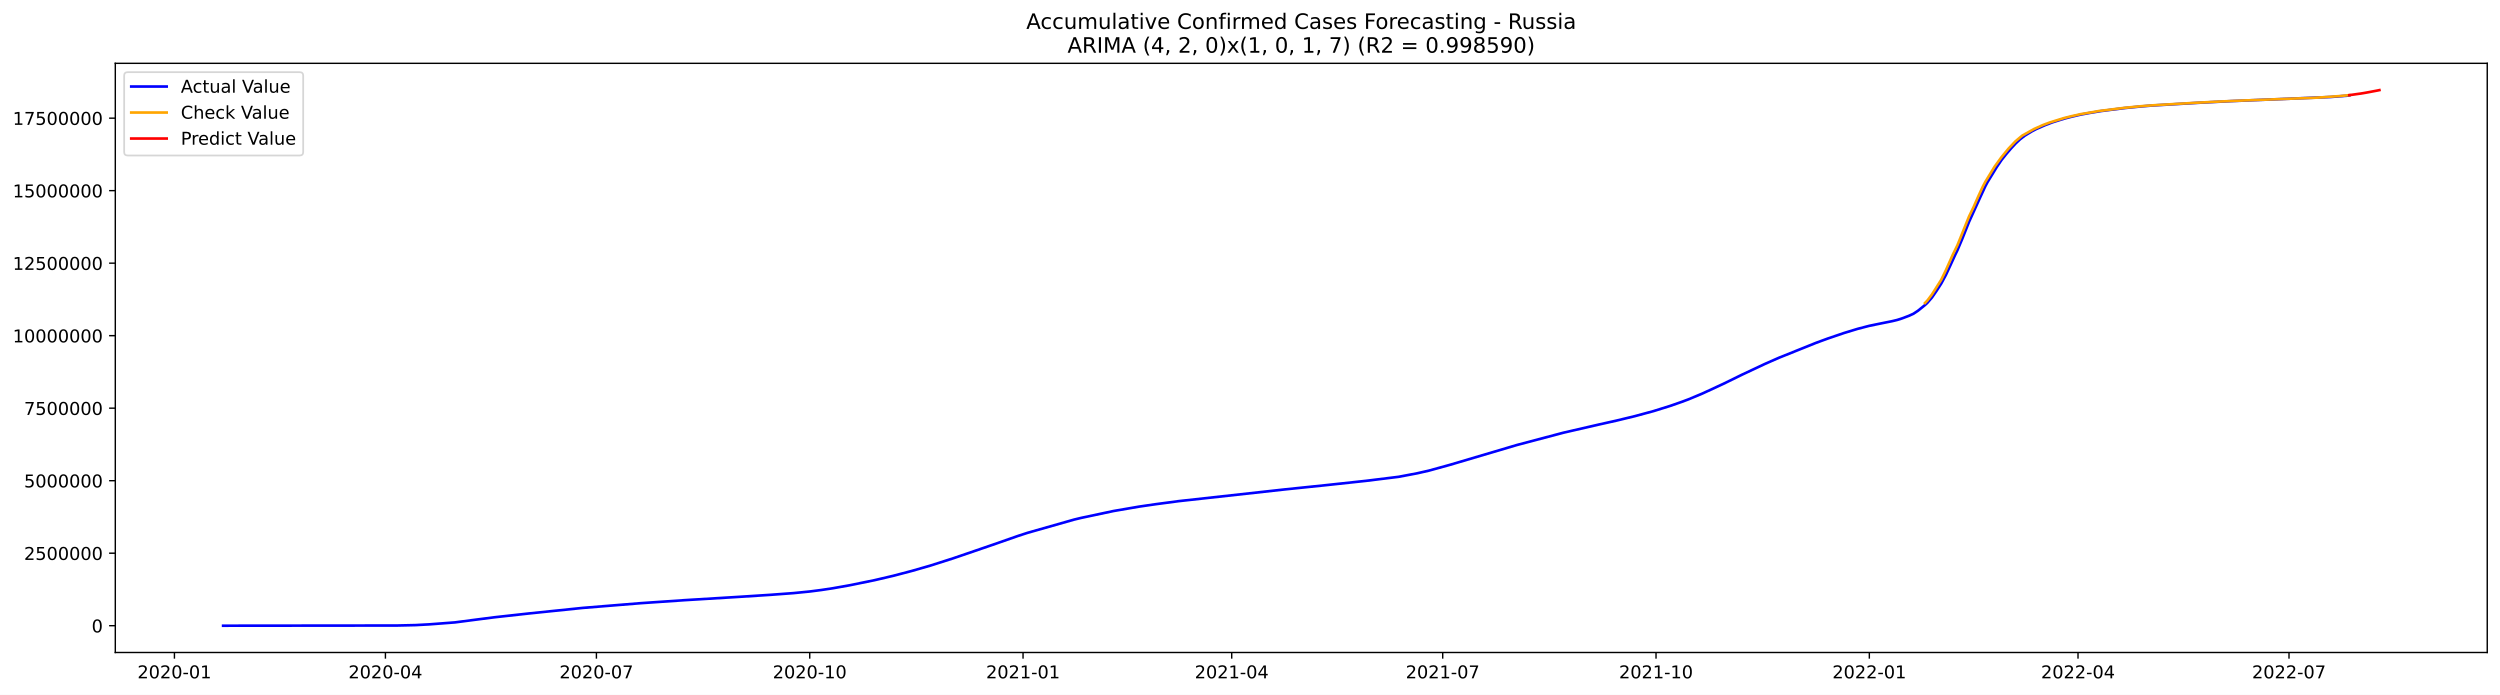
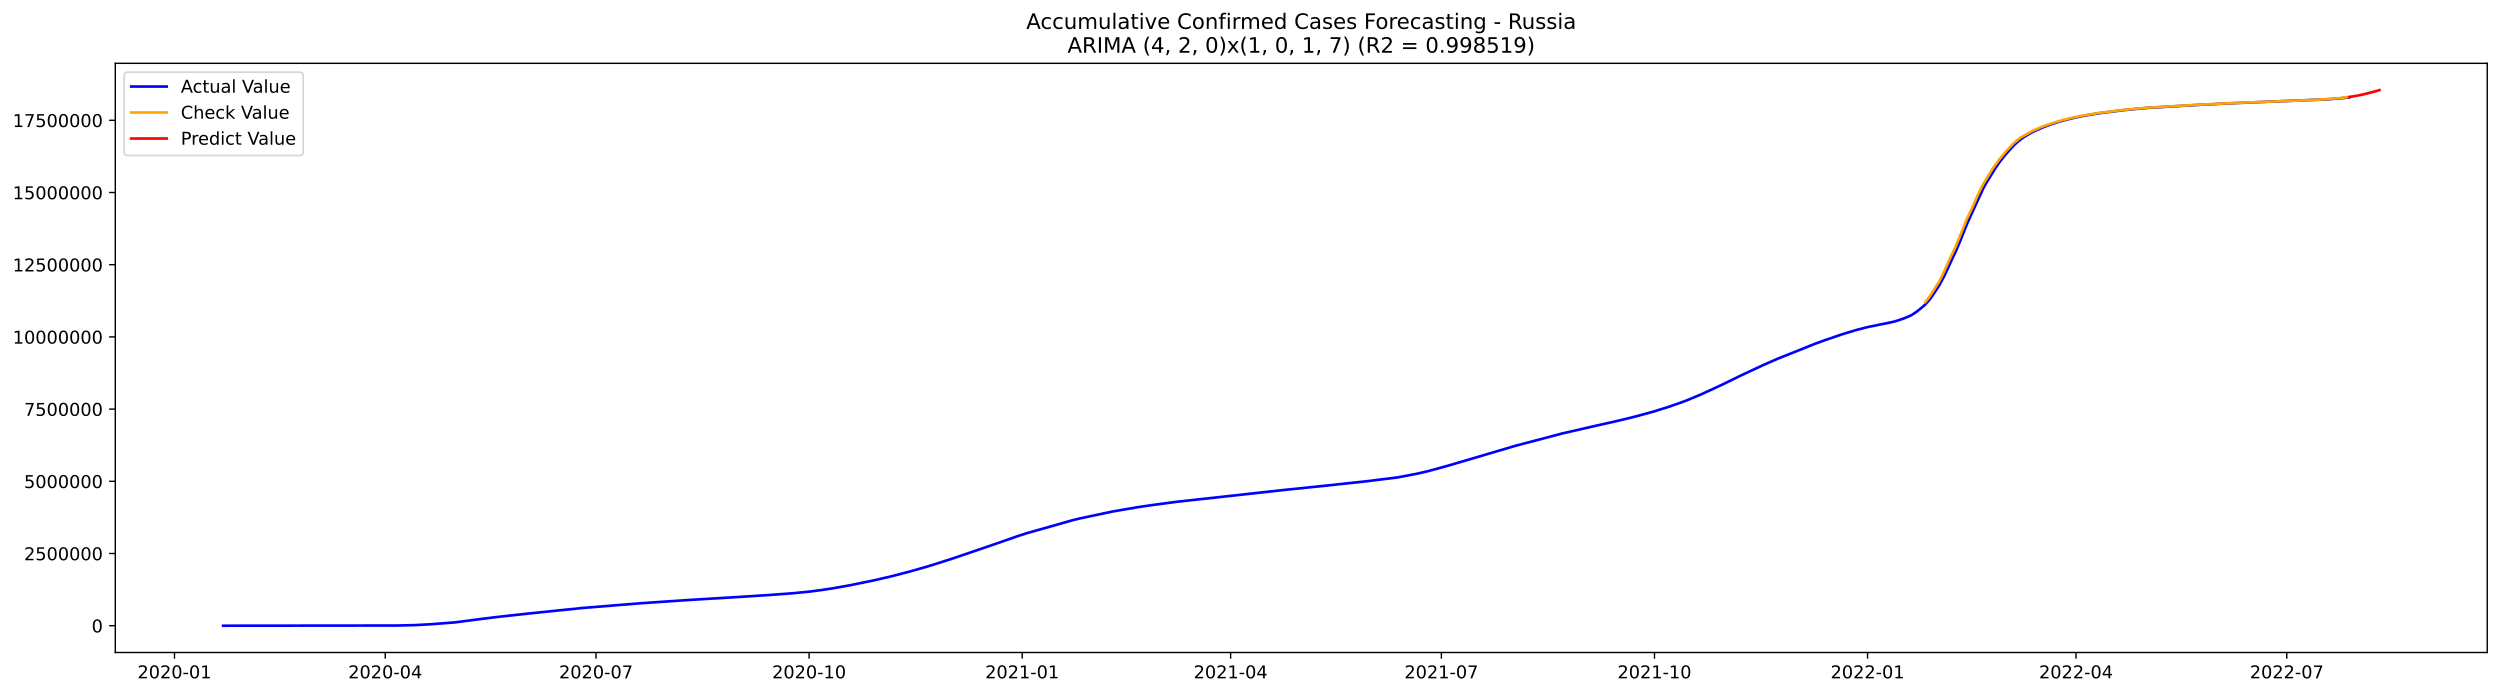
<svg xmlns="http://www.w3.org/2000/svg" xmlns:xlink="http://www.w3.org/1999/xlink" width="1411.5pt" height="392.274pt" viewBox="0 0 1411.5 392.274" version="1.1">
  <defs>
    <style type="text/css">*{stroke-linejoin: round; stroke-linecap: butt}</style>
  </defs>
  <g id="figure_1">
    <g id="patch_1">
      <path d="M 0 392.274  L 1411.5 392.274  L 1411.5 0  L 0 0  z " style="fill: #ffffff" />
    </g>
    <g id="axes_1">
      <g id="patch_2">
        <path d="M 65.1 368.396  L 1404.3 368.396  L 1404.3 35.755  L 65.1 35.755  z " style="fill: #ffffff" />
      </g>
      <g id="matplotlib.axis_1">
        <g id="xtick_1">
          <g id="line2d_1">
            <defs>
-               <path id="mbdf4947da2" d="M 0 0  L 0 3.5  " style="stroke: #000000; stroke-width: 0.8" />
+               <path id="mbcbcf9f41a" d="M 0 0  L 0 3.5  " style="stroke: #000000; stroke-width: 0.8" />
            </defs>
            <g>
-               <use xlink:href="#mbdf4947da2" x="98.482" y="368.396" style="stroke: #000000; stroke-width: 0.8" />
+               <use xlink:href="#mbcbcf9f41a" x="98.511" y="368.396" style="stroke: #000000; stroke-width: 0.8" />
            </g>
          </g>
          <g id="text_1">
-             <g transform="translate(77.59041 382.9939)scale(0.1 -0.1)">
+             <g transform="translate(77.61994 382.9939)scale(0.1 -0.1)">
              <defs>
                <path id="DejaVuSans-32" d="M 1228 531  L 3431 531  L 3431 0  L 469 0  L 469 531  Q 828 903 1448 1529  Q 2069 2156 2228 2338  Q 2531 2678 2651 2914  Q 2772 3150 2772 3378  Q 2772 3750 2511 3984  Q 2250 4219 1831 4219  Q 1534 4219 1204 4116  Q 875 4013 500 3803  L 500 4441  Q 881 4594 1212 4672  Q 1544 4750 1819 4750  Q 2544 4750 2975 4387  Q 3406 4025 3406 3419  Q 3406 3131 3298 2873  Q 3191 2616 2906 2266  Q 2828 2175 2409 1742  Q 1991 1309 1228 531  z " transform="scale(0.015625)" />
                <path id="DejaVuSans-30" d="M 2034 4250  Q 1547 4250 1301 3770  Q 1056 3291 1056 2328  Q 1056 1369 1301 889  Q 1547 409 2034 409  Q 2525 409 2770 889  Q 3016 1369 3016 2328  Q 3016 3291 2770 3770  Q 2525 4250 2034 4250  z M 2034 4750  Q 2819 4750 3233 4129  Q 3647 3509 3647 2328  Q 3647 1150 3233 529  Q 2819 -91 2034 -91  Q 1250 -91 836 529  Q 422 1150 422 2328  Q 422 3509 836 4129  Q 1250 4750 2034 4750  z " transform="scale(0.015625)" />
                <path id="DejaVuSans-2d" d="M 313 2009  L 1997 2009  L 1997 1497  L 313 1497  L 313 2009  z " transform="scale(0.015625)" />
                <path id="DejaVuSans-31" d="M 794 531  L 1825 531  L 1825 4091  L 703 3866  L 703 4441  L 1819 4666  L 2450 4666  L 2450 531  L 3481 531  L 3481 0  L 794 0  L 794 531  z " transform="scale(0.015625)" />
              </defs>
              <use xlink:href="#DejaVuSans-32" />
              <use xlink:href="#DejaVuSans-30" x="63.623" />
              <use xlink:href="#DejaVuSans-32" x="127.246" />
              <use xlink:href="#DejaVuSans-30" x="190.869" />
              <use xlink:href="#DejaVuSans-2d" x="254.492" />
              <use xlink:href="#DejaVuSans-30" x="290.576" />
              <use xlink:href="#DejaVuSans-31" x="354.199" />
            </g>
          </g>
        </g>
        <g id="xtick_2">
          <g id="line2d_2">
            <g>
-               <use xlink:href="#mbdf4947da2" x="217.609" y="368.396" style="stroke: #000000; stroke-width: 0.8" />
+               <use xlink:href="#mbcbcf9f41a" x="217.511" y="368.396" style="stroke: #000000; stroke-width: 0.8" />
            </g>
          </g>
          <g id="text_2">
-             <g transform="translate(196.7177 382.9939)scale(0.1 -0.1)">
+             <g transform="translate(196.6193 382.9939)scale(0.1 -0.1)">
              <defs>
                <path id="DejaVuSans-34" d="M 2419 4116  L 825 1625  L 2419 1625  L 2419 4116  z M 2253 4666  L 3047 4666  L 3047 1625  L 3713 1625  L 3713 1100  L 3047 1100  L 3047 0  L 2419 0  L 2419 1100  L 313 1100  L 313 1709  L 2253 4666  z " transform="scale(0.015625)" />
              </defs>
              <use xlink:href="#DejaVuSans-32" />
              <use xlink:href="#DejaVuSans-30" x="63.623" />
              <use xlink:href="#DejaVuSans-32" x="127.246" />
              <use xlink:href="#DejaVuSans-30" x="190.869" />
              <use xlink:href="#DejaVuSans-2d" x="254.492" />
              <use xlink:href="#DejaVuSans-30" x="290.576" />
              <use xlink:href="#DejaVuSans-34" x="354.199" />
            </g>
          </g>
        </g>
        <g id="xtick_3">
          <g id="line2d_3">
            <g>
-               <use xlink:href="#mbdf4947da2" x="336.736" y="368.396" style="stroke: #000000; stroke-width: 0.8" />
+               <use xlink:href="#mbcbcf9f41a" x="336.51" y="368.396" style="stroke: #000000; stroke-width: 0.8" />
            </g>
          </g>
          <g id="text_3">
-             <g transform="translate(315.845 382.9939)scale(0.1 -0.1)">
+             <g transform="translate(315.6186 382.9939)scale(0.1 -0.1)">
              <defs>
                <path id="DejaVuSans-37" d="M 525 4666  L 3525 4666  L 3525 4397  L 1831 0  L 1172 0  L 2766 4134  L 525 4134  L 525 4666  z " transform="scale(0.015625)" />
              </defs>
              <use xlink:href="#DejaVuSans-32" />
              <use xlink:href="#DejaVuSans-30" x="63.623" />
              <use xlink:href="#DejaVuSans-32" x="127.246" />
              <use xlink:href="#DejaVuSans-30" x="190.869" />
              <use xlink:href="#DejaVuSans-2d" x="254.492" />
              <use xlink:href="#DejaVuSans-30" x="290.576" />
              <use xlink:href="#DejaVuSans-37" x="354.199" />
            </g>
          </g>
        </g>
        <g id="xtick_4">
          <g id="line2d_4">
            <g>
-               <use xlink:href="#mbdf4947da2" x="457.173" y="368.396" style="stroke: #000000; stroke-width: 0.8" />
+               <use xlink:href="#mbcbcf9f41a" x="456.817" y="368.396" style="stroke: #000000; stroke-width: 0.8" />
            </g>
          </g>
          <g id="text_4">
-             <g transform="translate(436.2813 382.9939)scale(0.1 -0.1)">
+             <g transform="translate(435.9256 382.9939)scale(0.1 -0.1)">
              <use xlink:href="#DejaVuSans-32" />
              <use xlink:href="#DejaVuSans-30" x="63.623" />
              <use xlink:href="#DejaVuSans-32" x="127.246" />
              <use xlink:href="#DejaVuSans-30" x="190.869" />
              <use xlink:href="#DejaVuSans-2d" x="254.492" />
              <use xlink:href="#DejaVuSans-31" x="290.576" />
              <use xlink:href="#DejaVuSans-30" x="354.199" />
            </g>
          </g>
        </g>
        <g id="xtick_5">
          <g id="line2d_5">
            <g>
-               <use xlink:href="#mbdf4947da2" x="577.609" y="368.396" style="stroke: #000000; stroke-width: 0.8" />
+               <use xlink:href="#mbcbcf9f41a" x="577.124" y="368.396" style="stroke: #000000; stroke-width: 0.8" />
            </g>
          </g>
          <g id="text_5">
-             <g transform="translate(556.7177 382.9939)scale(0.1 -0.1)">
+             <g transform="translate(556.2326 382.9939)scale(0.1 -0.1)">
              <use xlink:href="#DejaVuSans-32" />
              <use xlink:href="#DejaVuSans-30" x="63.623" />
              <use xlink:href="#DejaVuSans-32" x="127.246" />
              <use xlink:href="#DejaVuSans-31" x="190.869" />
              <use xlink:href="#DejaVuSans-2d" x="254.492" />
              <use xlink:href="#DejaVuSans-30" x="290.576" />
              <use xlink:href="#DejaVuSans-31" x="354.199" />
            </g>
          </g>
        </g>
        <g id="xtick_6">
          <g id="line2d_6">
            <g>
-               <use xlink:href="#mbdf4947da2" x="695.427" y="368.396" style="stroke: #000000; stroke-width: 0.8" />
+               <use xlink:href="#mbcbcf9f41a" x="694.816" y="368.396" style="stroke: #000000; stroke-width: 0.8" />
            </g>
          </g>
          <g id="text_6">
-             <g transform="translate(674.5359 382.9939)scale(0.1 -0.1)">
+             <g transform="translate(673.9242 382.9939)scale(0.1 -0.1)">
              <use xlink:href="#DejaVuSans-32" />
              <use xlink:href="#DejaVuSans-30" x="63.623" />
              <use xlink:href="#DejaVuSans-32" x="127.246" />
              <use xlink:href="#DejaVuSans-31" x="190.869" />
              <use xlink:href="#DejaVuSans-2d" x="254.492" />
              <use xlink:href="#DejaVuSans-30" x="290.576" />
              <use xlink:href="#DejaVuSans-34" x="354.199" />
            </g>
          </g>
        </g>
        <g id="xtick_7">
          <g id="line2d_7">
            <g>
-               <use xlink:href="#mbdf4947da2" x="814.555" y="368.396" style="stroke: #000000; stroke-width: 0.8" />
+               <use xlink:href="#mbcbcf9f41a" x="813.815" y="368.396" style="stroke: #000000; stroke-width: 0.8" />
            </g>
          </g>
          <g id="text_7">
-             <g transform="translate(793.6631 382.9939)scale(0.1 -0.1)">
+             <g transform="translate(792.9235 382.9939)scale(0.1 -0.1)">
              <use xlink:href="#DejaVuSans-32" />
              <use xlink:href="#DejaVuSans-30" x="63.623" />
              <use xlink:href="#DejaVuSans-32" x="127.246" />
              <use xlink:href="#DejaVuSans-31" x="190.869" />
              <use xlink:href="#DejaVuSans-2d" x="254.492" />
              <use xlink:href="#DejaVuSans-30" x="290.576" />
              <use xlink:href="#DejaVuSans-37" x="354.199" />
            </g>
          </g>
        </g>
        <g id="xtick_8">
          <g id="line2d_8">
            <g>
-               <use xlink:href="#mbdf4947da2" x="934.991" y="368.396" style="stroke: #000000; stroke-width: 0.8" />
+               <use xlink:href="#mbcbcf9f41a" x="934.122" y="368.396" style="stroke: #000000; stroke-width: 0.8" />
            </g>
          </g>
          <g id="text_8">
-             <g transform="translate(914.0995 382.9939)scale(0.1 -0.1)">
+             <g transform="translate(913.2305 382.9939)scale(0.1 -0.1)">
              <use xlink:href="#DejaVuSans-32" />
              <use xlink:href="#DejaVuSans-30" x="63.623" />
              <use xlink:href="#DejaVuSans-32" x="127.246" />
              <use xlink:href="#DejaVuSans-31" x="190.869" />
              <use xlink:href="#DejaVuSans-2d" x="254.492" />
              <use xlink:href="#DejaVuSans-31" x="290.576" />
              <use xlink:href="#DejaVuSans-30" x="354.199" />
            </g>
          </g>
        </g>
        <g id="xtick_9">
          <g id="line2d_9">
            <g>
-               <use xlink:href="#mbdf4947da2" x="1055.427" y="368.396" style="stroke: #000000; stroke-width: 0.8" />
+               <use xlink:href="#mbcbcf9f41a" x="1054.429" y="368.396" style="stroke: #000000; stroke-width: 0.8" />
            </g>
          </g>
          <g id="text_9">
-             <g transform="translate(1034.536 382.9939)scale(0.1 -0.1)">
+             <g transform="translate(1033.538 382.9939)scale(0.1 -0.1)">
              <use xlink:href="#DejaVuSans-32" />
              <use xlink:href="#DejaVuSans-30" x="63.623" />
              <use xlink:href="#DejaVuSans-32" x="127.246" />
              <use xlink:href="#DejaVuSans-32" x="190.869" />
              <use xlink:href="#DejaVuSans-2d" x="254.492" />
              <use xlink:href="#DejaVuSans-30" x="290.576" />
              <use xlink:href="#DejaVuSans-31" x="354.199" />
            </g>
          </g>
        </g>
        <g id="xtick_10">
          <g id="line2d_10">
            <g>
-               <use xlink:href="#mbdf4947da2" x="1173.245" y="368.396" style="stroke: #000000; stroke-width: 0.8" />
+               <use xlink:href="#mbcbcf9f41a" x="1172.121" y="368.396" style="stroke: #000000; stroke-width: 0.8" />
            </g>
          </g>
          <g id="text_10">
-             <g transform="translate(1152.354 382.9939)scale(0.1 -0.1)">
+             <g transform="translate(1151.229 382.9939)scale(0.1 -0.1)">
              <use xlink:href="#DejaVuSans-32" />
              <use xlink:href="#DejaVuSans-30" x="63.623" />
              <use xlink:href="#DejaVuSans-32" x="127.246" />
              <use xlink:href="#DejaVuSans-32" x="190.869" />
              <use xlink:href="#DejaVuSans-2d" x="254.492" />
              <use xlink:href="#DejaVuSans-30" x="290.576" />
              <use xlink:href="#DejaVuSans-34" x="354.199" />
            </g>
          </g>
        </g>
        <g id="xtick_11">
          <g id="line2d_11">
            <g>
-               <use xlink:href="#mbdf4947da2" x="1292.373" y="368.396" style="stroke: #000000; stroke-width: 0.8" />
+               <use xlink:href="#mbcbcf9f41a" x="1291.12" y="368.396" style="stroke: #000000; stroke-width: 0.8" />
            </g>
          </g>
          <g id="text_11">
-             <g transform="translate(1271.481 382.9939)scale(0.1 -0.1)">
+             <g transform="translate(1270.228 382.9939)scale(0.1 -0.1)">
              <use xlink:href="#DejaVuSans-32" />
              <use xlink:href="#DejaVuSans-30" x="63.623" />
              <use xlink:href="#DejaVuSans-32" x="127.246" />
              <use xlink:href="#DejaVuSans-32" x="190.869" />
              <use xlink:href="#DejaVuSans-2d" x="254.492" />
              <use xlink:href="#DejaVuSans-30" x="290.576" />
              <use xlink:href="#DejaVuSans-37" x="354.199" />
            </g>
          </g>
        </g>
      </g>
      <g id="matplotlib.axis_2">
        <g id="ytick_1">
          <g id="line2d_12">
            <defs>
-               <path id="m35085c15fd" d="M 0 0  L -3.5 0  " style="stroke: #000000; stroke-width: 0.8" />
+               <path id="m367f191b21" d="M 0 0  L -3.5 0  " style="stroke: #000000; stroke-width: 0.8" />
            </defs>
            <g>
-               <use xlink:href="#m35085c15fd" x="65.1" y="353.276" style="stroke: #000000; stroke-width: 0.8" />
+               <use xlink:href="#m367f191b21" x="65.1" y="353.276" style="stroke: #000000; stroke-width: 0.8" />
            </g>
          </g>
          <g id="text_12">
            <g transform="translate(51.7375 357.0747)scale(0.1 -0.1)">
              <use xlink:href="#DejaVuSans-30" />
            </g>
          </g>
        </g>
        <g id="ytick_2">
          <g id="line2d_13">
            <g>
-               <use xlink:href="#m35085c15fd" x="65.1" y="312.337" style="stroke: #000000; stroke-width: 0.8" />
+               <use xlink:href="#m367f191b21" x="65.1" y="312.511" style="stroke: #000000; stroke-width: 0.8" />
            </g>
          </g>
          <g id="text_13">
-             <g transform="translate(13.5625 316.1361)scale(0.1 -0.1)">
+             <g transform="translate(13.5625 316.3105)scale(0.1 -0.1)">
              <defs>
                <path id="DejaVuSans-35" d="M 691 4666  L 3169 4666  L 3169 4134  L 1269 4134  L 1269 2991  Q 1406 3038 1543 3061  Q 1681 3084 1819 3084  Q 2600 3084 3056 2656  Q 3513 2228 3513 1497  Q 3513 744 3044 326  Q 2575 -91 1722 -91  Q 1428 -91 1123 -41  Q 819 9 494 109  L 494 744  Q 775 591 1075 516  Q 1375 441 1709 441  Q 2250 441 2565 725  Q 2881 1009 2881 1497  Q 2881 1984 2565 2268  Q 2250 2553 1709 2553  Q 1456 2553 1204 2497  Q 953 2441 691 2322  L 691 4666  z " transform="scale(0.015625)" />
              </defs>
              <use xlink:href="#DejaVuSans-32" />
              <use xlink:href="#DejaVuSans-35" x="63.623" />
              <use xlink:href="#DejaVuSans-30" x="127.246" />
              <use xlink:href="#DejaVuSans-30" x="190.869" />
              <use xlink:href="#DejaVuSans-30" x="254.492" />
              <use xlink:href="#DejaVuSans-30" x="318.115" />
              <use xlink:href="#DejaVuSans-30" x="381.738" />
            </g>
          </g>
        </g>
        <g id="ytick_3">
          <g id="line2d_14">
            <g>
-               <use xlink:href="#m35085c15fd" x="65.1" y="271.398" style="stroke: #000000; stroke-width: 0.8" />
+               <use xlink:href="#m367f191b21" x="65.1" y="271.747" style="stroke: #000000; stroke-width: 0.8" />
            </g>
          </g>
          <g id="text_14">
-             <g transform="translate(13.5625 275.1975)scale(0.1 -0.1)">
+             <g transform="translate(13.5625 275.5463)scale(0.1 -0.1)">
              <use xlink:href="#DejaVuSans-35" />
              <use xlink:href="#DejaVuSans-30" x="63.623" />
              <use xlink:href="#DejaVuSans-30" x="127.246" />
              <use xlink:href="#DejaVuSans-30" x="190.869" />
              <use xlink:href="#DejaVuSans-30" x="254.492" />
              <use xlink:href="#DejaVuSans-30" x="318.115" />
              <use xlink:href="#DejaVuSans-30" x="381.738" />
            </g>
          </g>
        </g>
        <g id="ytick_4">
          <g id="line2d_15">
            <g>
-               <use xlink:href="#m35085c15fd" x="65.1" y="230.46" style="stroke: #000000; stroke-width: 0.8" />
+               <use xlink:href="#m367f191b21" x="65.1" y="230.983" style="stroke: #000000; stroke-width: 0.8" />
            </g>
          </g>
          <g id="text_15">
-             <g transform="translate(13.5625 234.2589)scale(0.1 -0.1)">
+             <g transform="translate(13.5625 234.7821)scale(0.1 -0.1)">
              <use xlink:href="#DejaVuSans-37" />
              <use xlink:href="#DejaVuSans-35" x="63.623" />
              <use xlink:href="#DejaVuSans-30" x="127.246" />
              <use xlink:href="#DejaVuSans-30" x="190.869" />
              <use xlink:href="#DejaVuSans-30" x="254.492" />
              <use xlink:href="#DejaVuSans-30" x="318.115" />
              <use xlink:href="#DejaVuSans-30" x="381.738" />
            </g>
          </g>
        </g>
        <g id="ytick_5">
          <g id="line2d_16">
            <g>
-               <use xlink:href="#m35085c15fd" x="65.1" y="189.521" style="stroke: #000000; stroke-width: 0.8" />
+               <use xlink:href="#m367f191b21" x="65.1" y="190.219" style="stroke: #000000; stroke-width: 0.8" />
            </g>
          </g>
          <g id="text_16">
-             <g transform="translate(7.2 193.3203)scale(0.1 -0.1)">
+             <g transform="translate(7.2 194.0179)scale(0.1 -0.1)">
              <use xlink:href="#DejaVuSans-31" />
              <use xlink:href="#DejaVuSans-30" x="63.623" />
              <use xlink:href="#DejaVuSans-30" x="127.246" />
              <use xlink:href="#DejaVuSans-30" x="190.869" />
              <use xlink:href="#DejaVuSans-30" x="254.492" />
              <use xlink:href="#DejaVuSans-30" x="318.115" />
              <use xlink:href="#DejaVuSans-30" x="381.738" />
              <use xlink:href="#DejaVuSans-30" x="445.361" />
            </g>
          </g>
        </g>
        <g id="ytick_6">
          <g id="line2d_17">
            <g>
-               <use xlink:href="#m35085c15fd" x="65.1" y="148.582" style="stroke: #000000; stroke-width: 0.8" />
+               <use xlink:href="#m367f191b21" x="65.1" y="149.454" style="stroke: #000000; stroke-width: 0.8" />
            </g>
          </g>
          <g id="text_17">
-             <g transform="translate(7.2 152.3817)scale(0.1 -0.1)">
+             <g transform="translate(7.2 153.2536)scale(0.1 -0.1)">
              <use xlink:href="#DejaVuSans-31" />
              <use xlink:href="#DejaVuSans-32" x="63.623" />
              <use xlink:href="#DejaVuSans-35" x="127.246" />
              <use xlink:href="#DejaVuSans-30" x="190.869" />
              <use xlink:href="#DejaVuSans-30" x="254.492" />
              <use xlink:href="#DejaVuSans-30" x="318.115" />
              <use xlink:href="#DejaVuSans-30" x="381.738" />
              <use xlink:href="#DejaVuSans-30" x="445.361" />
            </g>
          </g>
        </g>
        <g id="ytick_7">
          <g id="line2d_18">
            <g>
-               <use xlink:href="#m35085c15fd" x="65.1" y="107.644" style="stroke: #000000; stroke-width: 0.8" />
+               <use xlink:href="#m367f191b21" x="65.1" y="108.69" style="stroke: #000000; stroke-width: 0.8" />
            </g>
          </g>
          <g id="text_18">
-             <g transform="translate(7.2 111.4431)scale(0.1 -0.1)">
+             <g transform="translate(7.2 112.4894)scale(0.1 -0.1)">
              <use xlink:href="#DejaVuSans-31" />
              <use xlink:href="#DejaVuSans-35" x="63.623" />
              <use xlink:href="#DejaVuSans-30" x="127.246" />
              <use xlink:href="#DejaVuSans-30" x="190.869" />
              <use xlink:href="#DejaVuSans-30" x="254.492" />
              <use xlink:href="#DejaVuSans-30" x="318.115" />
              <use xlink:href="#DejaVuSans-30" x="381.738" />
              <use xlink:href="#DejaVuSans-30" x="445.361" />
            </g>
          </g>
        </g>
        <g id="ytick_8">
          <g id="line2d_19">
            <g>
-               <use xlink:href="#m35085c15fd" x="65.1" y="66.705" style="stroke: #000000; stroke-width: 0.8" />
+               <use xlink:href="#m367f191b21" x="65.1" y="67.926" style="stroke: #000000; stroke-width: 0.8" />
            </g>
          </g>
          <g id="text_19">
-             <g transform="translate(7.2 70.50449)scale(0.1 -0.1)">
+             <g transform="translate(7.2 71.72521)scale(0.1 -0.1)">
              <use xlink:href="#DejaVuSans-31" />
              <use xlink:href="#DejaVuSans-37" x="63.623" />
              <use xlink:href="#DejaVuSans-35" x="127.246" />
              <use xlink:href="#DejaVuSans-30" x="190.869" />
              <use xlink:href="#DejaVuSans-30" x="254.492" />
              <use xlink:href="#DejaVuSans-30" x="318.115" />
              <use xlink:href="#DejaVuSans-30" x="381.738" />
              <use xlink:href="#DejaVuSans-30" x="445.361" />
            </g>
          </g>
        </g>
      </g>
      <g id="line2d_20">
-         <path d="M 125.973 353.276  L 224.155 353.172  L 234.627 352.93  L 242.482 352.504  L 256.882 351.402  L 266.045 350.199  L 279.136 348.516  L 298.773 346.346  L 328.882 343.235  L 361.609 340.565  L 386.482 338.856  L 416.591 337.024  L 434.918 335.845  L 448.009 334.87  L 457.173 333.958  L 463.718 333.113  L 470.264 332.124  L 479.427 330.5  L 493.827 327.559  L 504.3 325.109  L 514.773 322.361  L 525.245 319.348  L 538.336 315.168  L 555.355 309.342  L 560.591 307.545  L 574.991 302.511  L 580.227 300.813  L 606.409 293.367  L 610.336 292.421  L 628.664 288.527  L 643.064 286.047  L 652.227 284.709  L 665.318 282.963  L 725.536 276.311  L 749.1 273.87  L 771.355 271.47  L 789.682 269.205  L 800.155 267.219  L 806.7 265.732  L 818.482 262.487  L 856.445 251.249  L 882.627 244.322  L 902.264 239.796  L 912.736 237.455  L 923.209 234.921  L 933.682 232.079  L 942.845 229.218  L 949.391 226.939  L 953.318 225.469  L 961.173 222.184  L 972.955 216.736  L 983.427 211.602  L 996.518 205.452  L 1004.373 201.994  L 1025.318 193.577  L 1031.864 191.173  L 1041.027 188.048  L 1048.882 185.652  L 1055.427 183.953  L 1060.664 182.878  L 1068.518 181.283  L 1071.136 180.648  L 1073.755 179.82  L 1077.682 178.34  L 1080.3 177.159  L 1082.918 175.425  L 1086.845 172.241  L 1088.155 171.028  L 1090.773 167.992  L 1093.391 164.183  L 1096.009 160.126  L 1098.627 155.285  L 1101.245 149.669  L 1103.864 143.952  L 1105.173 141.264  L 1107.791 135.09  L 1111.718 125.265  L 1118.264 110.879  L 1120.882 105.224  L 1122.191 102.77  L 1127.427 94.223  L 1130.045 90.354  L 1132.664 87.049  L 1135.282 83.968  L 1137.9 81.124  L 1140.518 78.655  L 1143.136 76.635  L 1147.064 74.226  L 1149.682 72.849  L 1154.918 70.556  L 1158.845 69.063  L 1165.391 67.003  L 1169.318 65.978  L 1174.555 64.748  L 1179.791 63.769  L 1186.336 62.686  L 1199.427 61.026  L 1208.591 60.117  L 1215.136 59.571  L 1242.627 57.954  L 1259.645 57.089  L 1315.936 54.764  L 1325.1 54.02  L 1326.409 53.873  L 1326.409 53.873  " clip-path="url(#p4ddc46650c)" style="fill: none; stroke: #0000ff; stroke-width: 1.5; stroke-linecap: square" />
+         <path d="M 125.973 353.276  L 224.049 353.172  L 234.511 352.931  L 242.357 352.507  L 256.741 351.41  L 265.895 350.212  L 278.972 348.536  L 298.587 346.375  L 328.664 343.278  L 361.356 340.619  L 386.202 338.917  L 416.279 337.094  L 434.586 335.919  L 447.663 334.948  L 456.817 334.041  L 463.355 333.199  L 469.894 332.214  L 479.048 330.597  L 493.432 327.668  L 503.894 325.229  L 514.355 322.493  L 524.817 319.492  L 537.893 315.33  L 554.893 309.53  L 560.124 307.74  L 574.509 302.728  L 579.739 301.036  L 605.893 293.622  L 609.816 292.68  L 628.124 288.803  L 642.508 286.334  L 651.662 285.001  L 664.739 283.263  L 724.892 276.639  L 748.431 274.209  L 770.661 271.819  L 788.969 269.563  L 799.43 267.586  L 805.969 266.105  L 817.738 262.873  L 855.661 251.683  L 881.815 244.786  L 901.43 240.279  L 911.891 237.948  L 922.353 235.425  L 932.814 232.595  L 941.968 229.746  L 948.506 227.478  L 952.43 226.014  L 960.276 222.742  L 972.045 217.318  L 982.506 212.206  L 995.583 206.081  L 1003.429 202.638  L 1024.352 194.257  L 1030.891 191.863  L 1040.044 188.752  L 1047.891 186.366  L 1054.429 184.675  L 1059.66 183.604  L 1067.506 182.015  L 1070.121 181.383  L 1072.737 180.559  L 1076.66 179.085  L 1079.275 177.909  L 1081.89 176.183  L 1085.813 173.012  L 1087.121 171.804  L 1089.736 168.781  L 1092.352 164.988  L 1094.967 160.949  L 1097.583 156.128  L 1100.198 150.536  L 1102.813 144.843  L 1104.121 142.168  L 1106.736 136.019  L 1110.659 126.236  L 1117.198 111.912  L 1119.813 106.281  L 1121.121 103.837  L 1126.352 95.326  L 1128.967 91.474  L 1131.582 88.183  L 1134.198 85.115  L 1136.813 82.283  L 1139.428 79.825  L 1142.044 77.813  L 1145.967 75.415  L 1148.582 74.044  L 1153.813 71.761  L 1157.736 70.273  L 1164.274 68.223  L 1168.198 67.202  L 1173.428 65.977  L 1178.659 65.002  L 1185.197 63.924  L 1198.274 62.271  L 1207.428 61.366  L 1213.966 60.823  L 1241.428 59.212  L 1258.428 58.35  L 1314.658 56.035  L 1323.812 55.294  L 1326.427 54.962  L 1326.427 54.962  " clip-path="url(#p74f3e2400a)" style="fill: none; stroke: #0000ff; stroke-width: 1.5; stroke-linecap: square" />
      </g>
      <g id="line2d_21">
-         <path d="M 1086.845 171.084  L 1088.155 169.722  L 1090.773 166.263  L 1096.009 157.982  L 1098.627 152.602  L 1102.555 143.796  L 1105.173 138.442  L 1111.718 122.215  L 1114.336 116.801  L 1116.955 110.852  L 1119.573 105.194  L 1120.882 102.709  L 1126.118 94.136  L 1130.045 88.714  L 1133.973 83.952  L 1137.9 79.807  L 1140.518 77.588  L 1141.827 76.516  L 1148.373 72.858  L 1153.609 70.52  L 1157.536 69.064  L 1165.391 66.641  L 1169.318 65.659  L 1174.555 64.469  L 1185.027 62.681  L 1199.427 60.882  L 1208.591 59.991  L 1215.136 59.479  L 1226.918 58.784  L 1240.009 58.012  L 1253.1 57.336  L 1267.5 56.695  L 1306.773 55.207  L 1321.173 54.233  L 1326.409 53.711  L 1326.409 53.711  " clip-path="url(#p4ddc46650c)" style="fill: none; stroke: #ffa500; stroke-width: 1.5; stroke-linecap: square" />
+         <path d="M 1087.121 170.504  L 1089.736 167.059  L 1094.967 158.814  L 1097.583 153.457  L 1101.506 144.689  L 1104.121 139.357  L 1110.659 123.199  L 1113.275 117.808  L 1115.89 111.885  L 1118.505 106.25  L 1119.813 103.777  L 1125.044 95.24  L 1128.967 89.841  L 1132.89 85.099  L 1136.813 80.972  L 1139.428 78.762  L 1140.736 77.695  L 1147.275 74.053  L 1152.505 71.724  L 1156.428 70.274  L 1164.274 67.862  L 1168.198 66.884  L 1173.428 65.699  L 1183.89 63.919  L 1198.274 62.127  L 1207.428 61.24  L 1213.966 60.73  L 1225.736 60.039  L 1238.812 59.27  L 1251.889 58.596  L 1266.274 57.958  L 1305.504 56.476  L 1319.889 55.507  L 1326.427 54.761  L 1326.427 54.761  " clip-path="url(#p74f3e2400a)" style="fill: none; stroke: #ffa500; stroke-width: 1.5; stroke-linecap: square" />
      </g>
      <g id="line2d_22">
-         <path d="M 1326.409 53.711  L 1327.718 53.541  L 1329.027 53.362  L 1330.336 53.172  L 1331.645 52.991  L 1332.955 52.812  L 1334.264 52.596  L 1335.573 52.368  L 1336.882 52.132  L 1338.191 51.89  L 1339.5 51.638  L 1340.809 51.392  L 1342.118 51.147  L 1343.427 50.876  " clip-path="url(#p4ddc46650c)" style="fill: none; stroke: #ff0000; stroke-width: 1.5; stroke-linecap: square" />
+         <path d="M 1326.427 54.761  L 1327.735 54.546  L 1329.043 54.314  L 1330.35 54.088  L 1331.658 53.86  L 1332.966 53.594  L 1334.273 53.294  L 1335.581 52.98  L 1336.889 52.654  L 1338.197 52.314  L 1339.504 51.976  L 1340.812 51.636  L 1342.12 51.268  L 1343.427 50.876  " clip-path="url(#p74f3e2400a)" style="fill: none; stroke: #ff0000; stroke-width: 1.5; stroke-linecap: square" />
      </g>
      <g id="patch_3">
        <path d="M 65.1 368.396  L 65.1 35.755  " style="fill: none; stroke: #000000; stroke-width: 0.8; stroke-linejoin: miter; stroke-linecap: square" />
      </g>
      <g id="patch_4">
        <path d="M 1404.3 368.396  L 1404.3 35.755  " style="fill: none; stroke: #000000; stroke-width: 0.8; stroke-linejoin: miter; stroke-linecap: square" />
      </g>
      <g id="patch_5">
        <path d="M 65.1 368.396  L 1404.3 368.396  " style="fill: none; stroke: #000000; stroke-width: 0.8; stroke-linejoin: miter; stroke-linecap: square" />
      </g>
      <g id="patch_6">
        <path d="M 65.1 35.755  L 1404.3 35.755  " style="fill: none; stroke: #000000; stroke-width: 0.8; stroke-linejoin: miter; stroke-linecap: square" />
      </g>
      <g id="text_20">
        <g transform="translate(579.4322 16.31812)scale(0.12 -0.12)">
          <defs>
            <path id="DejaVuSans-41" d="M 2188 4044  L 1331 1722  L 3047 1722  L 2188 4044  z M 1831 4666  L 2547 4666  L 4325 0  L 3669 0  L 3244 1197  L 1141 1197  L 716 0  L 50 0  L 1831 4666  z " transform="scale(0.015625)" />
            <path id="DejaVuSans-63" d="M 3122 3366  L 3122 2828  Q 2878 2963 2633 3030  Q 2388 3097 2138 3097  Q 1578 3097 1268 2742  Q 959 2388 959 1747  Q 959 1106 1268 751  Q 1578 397 2138 397  Q 2388 397 2633 464  Q 2878 531 3122 666  L 3122 134  Q 2881 22 2623 -34  Q 2366 -91 2075 -91  Q 1284 -91 818 406  Q 353 903 353 1747  Q 353 2603 823 3093  Q 1294 3584 2113 3584  Q 2378 3584 2631 3529  Q 2884 3475 3122 3366  z " transform="scale(0.015625)" />
            <path id="DejaVuSans-75" d="M 544 1381  L 544 3500  L 1119 3500  L 1119 1403  Q 1119 906 1312 657  Q 1506 409 1894 409  Q 2359 409 2629 706  Q 2900 1003 2900 1516  L 2900 3500  L 3475 3500  L 3475 0  L 2900 0  L 2900 538  Q 2691 219 2414 64  Q 2138 -91 1772 -91  Q 1169 -91 856 284  Q 544 659 544 1381  z M 1991 3584  L 1991 3584  z " transform="scale(0.015625)" />
            <path id="DejaVuSans-6d" d="M 3328 2828  Q 3544 3216 3844 3400  Q 4144 3584 4550 3584  Q 5097 3584 5394 3201  Q 5691 2819 5691 2113  L 5691 0  L 5113 0  L 5113 2094  Q 5113 2597 4934 2840  Q 4756 3084 4391 3084  Q 3944 3084 3684 2787  Q 3425 2491 3425 1978  L 3425 0  L 2847 0  L 2847 2094  Q 2847 2600 2669 2842  Q 2491 3084 2119 3084  Q 1678 3084 1418 2786  Q 1159 2488 1159 1978  L 1159 0  L 581 0  L 581 3500  L 1159 3500  L 1159 2956  Q 1356 3278 1631 3431  Q 1906 3584 2284 3584  Q 2666 3584 2933 3390  Q 3200 3197 3328 2828  z " transform="scale(0.015625)" />
            <path id="DejaVuSans-6c" d="M 603 4863  L 1178 4863  L 1178 0  L 603 0  L 603 4863  z " transform="scale(0.015625)" />
            <path id="DejaVuSans-61" d="M 2194 1759  Q 1497 1759 1228 1600  Q 959 1441 959 1056  Q 959 750 1161 570  Q 1363 391 1709 391  Q 2188 391 2477 730  Q 2766 1069 2766 1631  L 2766 1759  L 2194 1759  z M 3341 1997  L 3341 0  L 2766 0  L 2766 531  Q 2569 213 2275 61  Q 1981 -91 1556 -91  Q 1019 -91 701 211  Q 384 513 384 1019  Q 384 1609 779 1909  Q 1175 2209 1959 2209  L 2766 2209  L 2766 2266  Q 2766 2663 2505 2880  Q 2244 3097 1772 3097  Q 1472 3097 1187 3025  Q 903 2953 641 2809  L 641 3341  Q 956 3463 1253 3523  Q 1550 3584 1831 3584  Q 2591 3584 2966 3190  Q 3341 2797 3341 1997  z " transform="scale(0.015625)" />
            <path id="DejaVuSans-74" d="M 1172 4494  L 1172 3500  L 2356 3500  L 2356 3053  L 1172 3053  L 1172 1153  Q 1172 725 1289 603  Q 1406 481 1766 481  L 2356 481  L 2356 0  L 1766 0  Q 1100 0 847 248  Q 594 497 594 1153  L 594 3053  L 172 3053  L 172 3500  L 594 3500  L 594 4494  L 1172 4494  z " transform="scale(0.015625)" />
            <path id="DejaVuSans-69" d="M 603 3500  L 1178 3500  L 1178 0  L 603 0  L 603 3500  z M 603 4863  L 1178 4863  L 1178 4134  L 603 4134  L 603 4863  z " transform="scale(0.015625)" />
            <path id="DejaVuSans-76" d="M 191 3500  L 800 3500  L 1894 563  L 2988 3500  L 3597 3500  L 2284 0  L 1503 0  L 191 3500  z " transform="scale(0.015625)" />
            <path id="DejaVuSans-65" d="M 3597 1894  L 3597 1613  L 953 1613  Q 991 1019 1311 708  Q 1631 397 2203 397  Q 2534 397 2845 478  Q 3156 559 3463 722  L 3463 178  Q 3153 47 2828 -22  Q 2503 -91 2169 -91  Q 1331 -91 842 396  Q 353 884 353 1716  Q 353 2575 817 3079  Q 1281 3584 2069 3584  Q 2775 3584 3186 3129  Q 3597 2675 3597 1894  z M 3022 2063  Q 3016 2534 2758 2815  Q 2500 3097 2075 3097  Q 1594 3097 1305 2825  Q 1016 2553 972 2059  L 3022 2063  z " transform="scale(0.015625)" />
            <path id="DejaVuSans-20" transform="scale(0.015625)" />
            <path id="DejaVuSans-43" d="M 4122 4306  L 4122 3641  Q 3803 3938 3442 4084  Q 3081 4231 2675 4231  Q 1875 4231 1450 3742  Q 1025 3253 1025 2328  Q 1025 1406 1450 917  Q 1875 428 2675 428  Q 3081 428 3442 575  Q 3803 722 4122 1019  L 4122 359  Q 3791 134 3420 21  Q 3050 -91 2638 -91  Q 1578 -91 968 557  Q 359 1206 359 2328  Q 359 3453 968 4101  Q 1578 4750 2638 4750  Q 3056 4750 3426 4639  Q 3797 4528 4122 4306  z " transform="scale(0.015625)" />
            <path id="DejaVuSans-6f" d="M 1959 3097  Q 1497 3097 1228 2736  Q 959 2375 959 1747  Q 959 1119 1226 758  Q 1494 397 1959 397  Q 2419 397 2687 759  Q 2956 1122 2956 1747  Q 2956 2369 2687 2733  Q 2419 3097 1959 3097  z M 1959 3584  Q 2709 3584 3137 3096  Q 3566 2609 3566 1747  Q 3566 888 3137 398  Q 2709 -91 1959 -91  Q 1206 -91 779 398  Q 353 888 353 1747  Q 353 2609 779 3096  Q 1206 3584 1959 3584  z " transform="scale(0.015625)" />
            <path id="DejaVuSans-6e" d="M 3513 2113  L 3513 0  L 2938 0  L 2938 2094  Q 2938 2591 2744 2837  Q 2550 3084 2163 3084  Q 1697 3084 1428 2787  Q 1159 2491 1159 1978  L 1159 0  L 581 0  L 581 3500  L 1159 3500  L 1159 2956  Q 1366 3272 1645 3428  Q 1925 3584 2291 3584  Q 2894 3584 3203 3211  Q 3513 2838 3513 2113  z " transform="scale(0.015625)" />
            <path id="DejaVuSans-66" d="M 2375 4863  L 2375 4384  L 1825 4384  Q 1516 4384 1395 4259  Q 1275 4134 1275 3809  L 1275 3500  L 2222 3500  L 2222 3053  L 1275 3053  L 1275 0  L 697 0  L 697 3053  L 147 3053  L 147 3500  L 697 3500  L 697 3744  Q 697 4328 969 4595  Q 1241 4863 1831 4863  L 2375 4863  z " transform="scale(0.015625)" />
            <path id="DejaVuSans-72" d="M 2631 2963  Q 2534 3019 2420 3045  Q 2306 3072 2169 3072  Q 1681 3072 1420 2755  Q 1159 2438 1159 1844  L 1159 0  L 581 0  L 581 3500  L 1159 3500  L 1159 2956  Q 1341 3275 1631 3429  Q 1922 3584 2338 3584  Q 2397 3584 2469 3576  Q 2541 3569 2628 3553  L 2631 2963  z " transform="scale(0.015625)" />
            <path id="DejaVuSans-64" d="M 2906 2969  L 2906 4863  L 3481 4863  L 3481 0  L 2906 0  L 2906 525  Q 2725 213 2448 61  Q 2172 -91 1784 -91  Q 1150 -91 751 415  Q 353 922 353 1747  Q 353 2572 751 3078  Q 1150 3584 1784 3584  Q 2172 3584 2448 3432  Q 2725 3281 2906 2969  z M 947 1747  Q 947 1113 1208 752  Q 1469 391 1925 391  Q 2381 391 2643 752  Q 2906 1113 2906 1747  Q 2906 2381 2643 2742  Q 2381 3103 1925 3103  Q 1469 3103 1208 2742  Q 947 2381 947 1747  z " transform="scale(0.015625)" />
            <path id="DejaVuSans-73" d="M 2834 3397  L 2834 2853  Q 2591 2978 2328 3040  Q 2066 3103 1784 3103  Q 1356 3103 1142 2972  Q 928 2841 928 2578  Q 928 2378 1081 2264  Q 1234 2150 1697 2047  L 1894 2003  Q 2506 1872 2764 1633  Q 3022 1394 3022 966  Q 3022 478 2636 193  Q 2250 -91 1575 -91  Q 1294 -91 989 -36  Q 684 19 347 128  L 347 722  Q 666 556 975 473  Q 1284 391 1588 391  Q 1994 391 2212 530  Q 2431 669 2431 922  Q 2431 1156 2273 1281  Q 2116 1406 1581 1522  L 1381 1569  Q 847 1681 609 1914  Q 372 2147 372 2553  Q 372 3047 722 3315  Q 1072 3584 1716 3584  Q 2034 3584 2315 3537  Q 2597 3491 2834 3397  z " transform="scale(0.015625)" />
            <path id="DejaVuSans-46" d="M 628 4666  L 3309 4666  L 3309 4134  L 1259 4134  L 1259 2759  L 3109 2759  L 3109 2228  L 1259 2228  L 1259 0  L 628 0  L 628 4666  z " transform="scale(0.015625)" />
            <path id="DejaVuSans-67" d="M 2906 1791  Q 2906 2416 2648 2759  Q 2391 3103 1925 3103  Q 1463 3103 1205 2759  Q 947 2416 947 1791  Q 947 1169 1205 825  Q 1463 481 1925 481  Q 2391 481 2648 825  Q 2906 1169 2906 1791  z M 3481 434  Q 3481 -459 3084 -895  Q 2688 -1331 1869 -1331  Q 1566 -1331 1297 -1286  Q 1028 -1241 775 -1147  L 775 -588  Q 1028 -725 1275 -790  Q 1522 -856 1778 -856  Q 2344 -856 2625 -561  Q 2906 -266 2906 331  L 2906 616  Q 2728 306 2450 153  Q 2172 0 1784 0  Q 1141 0 747 490  Q 353 981 353 1791  Q 353 2603 747 3093  Q 1141 3584 1784 3584  Q 2172 3584 2450 3431  Q 2728 3278 2906 2969  L 2906 3500  L 3481 3500  L 3481 434  z " transform="scale(0.015625)" />
            <path id="DejaVuSans-52" d="M 2841 2188  Q 3044 2119 3236 1894  Q 3428 1669 3622 1275  L 4263 0  L 3584 0  L 2988 1197  Q 2756 1666 2539 1819  Q 2322 1972 1947 1972  L 1259 1972  L 1259 0  L 628 0  L 628 4666  L 2053 4666  Q 2853 4666 3247 4331  Q 3641 3997 3641 3322  Q 3641 2881 3436 2590  Q 3231 2300 2841 2188  z M 1259 4147  L 1259 2491  L 2053 2491  Q 2509 2491 2742 2702  Q 2975 2913 2975 3322  Q 2975 3731 2742 3939  Q 2509 4147 2053 4147  L 1259 4147  z " transform="scale(0.015625)" />
          </defs>
          <use xlink:href="#DejaVuSans-41" />
          <use xlink:href="#DejaVuSans-63" x="66.658" />
          <use xlink:href="#DejaVuSans-63" x="121.639" />
          <use xlink:href="#DejaVuSans-75" x="176.619" />
          <use xlink:href="#DejaVuSans-6d" x="239.998" />
          <use xlink:href="#DejaVuSans-75" x="337.41" />
          <use xlink:href="#DejaVuSans-6c" x="400.789" />
          <use xlink:href="#DejaVuSans-61" x="428.572" />
          <use xlink:href="#DejaVuSans-74" x="489.852" />
          <use xlink:href="#DejaVuSans-69" x="529.061" />
          <use xlink:href="#DejaVuSans-76" x="556.844" />
          <use xlink:href="#DejaVuSans-65" x="616.023" />
          <use xlink:href="#DejaVuSans-20" x="677.547" />
          <use xlink:href="#DejaVuSans-43" x="709.334" />
          <use xlink:href="#DejaVuSans-6f" x="779.158" />
          <use xlink:href="#DejaVuSans-6e" x="840.34" />
          <use xlink:href="#DejaVuSans-66" x="903.719" />
          <use xlink:href="#DejaVuSans-69" x="938.924" />
          <use xlink:href="#DejaVuSans-72" x="966.707" />
          <use xlink:href="#DejaVuSans-6d" x="1006.07" />
          <use xlink:href="#DejaVuSans-65" x="1103.482" />
          <use xlink:href="#DejaVuSans-64" x="1165.006" />
          <use xlink:href="#DejaVuSans-20" x="1228.482" />
          <use xlink:href="#DejaVuSans-43" x="1260.27" />
          <use xlink:href="#DejaVuSans-61" x="1330.094" />
          <use xlink:href="#DejaVuSans-73" x="1391.373" />
          <use xlink:href="#DejaVuSans-65" x="1443.473" />
          <use xlink:href="#DejaVuSans-73" x="1504.996" />
          <use xlink:href="#DejaVuSans-20" x="1557.096" />
          <use xlink:href="#DejaVuSans-46" x="1588.883" />
          <use xlink:href="#DejaVuSans-6f" x="1642.777" />
          <use xlink:href="#DejaVuSans-72" x="1703.959" />
          <use xlink:href="#DejaVuSans-65" x="1742.822" />
          <use xlink:href="#DejaVuSans-63" x="1804.346" />
          <use xlink:href="#DejaVuSans-61" x="1859.326" />
          <use xlink:href="#DejaVuSans-73" x="1920.605" />
          <use xlink:href="#DejaVuSans-74" x="1972.705" />
          <use xlink:href="#DejaVuSans-69" x="2011.914" />
          <use xlink:href="#DejaVuSans-6e" x="2039.697" />
          <use xlink:href="#DejaVuSans-67" x="2103.076" />
          <use xlink:href="#DejaVuSans-20" x="2166.553" />
          <use xlink:href="#DejaVuSans-2d" x="2198.34" />
          <use xlink:href="#DejaVuSans-20" x="2234.424" />
          <use xlink:href="#DejaVuSans-52" x="2266.211" />
          <use xlink:href="#DejaVuSans-75" x="2331.193" />
          <use xlink:href="#DejaVuSans-73" x="2394.572" />
          <use xlink:href="#DejaVuSans-73" x="2446.672" />
          <use xlink:href="#DejaVuSans-69" x="2498.771" />
          <use xlink:href="#DejaVuSans-61" x="2526.555" />
        </g>
        <g transform="translate(602.7159 29.7555)scale(0.12 -0.12)">
          <defs>
            <path id="DejaVuSans-49" d="M 628 4666  L 1259 4666  L 1259 0  L 628 0  L 628 4666  z " transform="scale(0.015625)" />
            <path id="DejaVuSans-4d" d="M 628 4666  L 1569 4666  L 2759 1491  L 3956 4666  L 4897 4666  L 4897 0  L 4281 0  L 4281 4097  L 3078 897  L 2444 897  L 1241 4097  L 1241 0  L 628 0  L 628 4666  z " transform="scale(0.015625)" />
            <path id="DejaVuSans-28" d="M 1984 4856  Q 1566 4138 1362 3434  Q 1159 2731 1159 2009  Q 1159 1288 1364 580  Q 1569 -128 1984 -844  L 1484 -844  Q 1016 -109 783 600  Q 550 1309 550 2009  Q 550 2706 781 3412  Q 1013 4119 1484 4856  L 1984 4856  z " transform="scale(0.015625)" />
            <path id="DejaVuSans-2c" d="M 750 794  L 1409 794  L 1409 256  L 897 -744  L 494 -744  L 750 256  L 750 794  z " transform="scale(0.015625)" />
            <path id="DejaVuSans-29" d="M 513 4856  L 1013 4856  Q 1481 4119 1714 3412  Q 1947 2706 1947 2009  Q 1947 1309 1714 600  Q 1481 -109 1013 -844  L 513 -844  Q 928 -128 1133 580  Q 1338 1288 1338 2009  Q 1338 2731 1133 3434  Q 928 4138 513 4856  z " transform="scale(0.015625)" />
            <path id="DejaVuSans-78" d="M 3513 3500  L 2247 1797  L 3578 0  L 2900 0  L 1881 1375  L 863 0  L 184 0  L 1544 1831  L 300 3500  L 978 3500  L 1906 2253  L 2834 3500  L 3513 3500  z " transform="scale(0.015625)" />
            <path id="DejaVuSans-3d" d="M 678 2906  L 4684 2906  L 4684 2381  L 678 2381  L 678 2906  z M 678 1631  L 4684 1631  L 4684 1100  L 678 1100  L 678 1631  z " transform="scale(0.015625)" />
            <path id="DejaVuSans-2e" d="M 684 794  L 1344 794  L 1344 0  L 684 0  L 684 794  z " transform="scale(0.015625)" />
            <path id="DejaVuSans-39" d="M 703 97  L 703 672  Q 941 559 1184 500  Q 1428 441 1663 441  Q 2288 441 2617 861  Q 2947 1281 2994 2138  Q 2813 1869 2534 1725  Q 2256 1581 1919 1581  Q 1219 1581 811 2004  Q 403 2428 403 3163  Q 403 3881 828 4315  Q 1253 4750 1959 4750  Q 2769 4750 3195 4129  Q 3622 3509 3622 2328  Q 3622 1225 3098 567  Q 2575 -91 1691 -91  Q 1453 -91 1209 -44  Q 966 3 703 97  z M 1959 2075  Q 2384 2075 2632 2365  Q 2881 2656 2881 3163  Q 2881 3666 2632 3958  Q 2384 4250 1959 4250  Q 1534 4250 1286 3958  Q 1038 3666 1038 3163  Q 1038 2656 1286 2365  Q 1534 2075 1959 2075  z " transform="scale(0.015625)" />
            <path id="DejaVuSans-38" d="M 2034 2216  Q 1584 2216 1326 1975  Q 1069 1734 1069 1313  Q 1069 891 1326 650  Q 1584 409 2034 409  Q 2484 409 2743 651  Q 3003 894 3003 1313  Q 3003 1734 2745 1975  Q 2488 2216 2034 2216  z M 1403 2484  Q 997 2584 770 2862  Q 544 3141 544 3541  Q 544 4100 942 4425  Q 1341 4750 2034 4750  Q 2731 4750 3128 4425  Q 3525 4100 3525 3541  Q 3525 3141 3298 2862  Q 3072 2584 2669 2484  Q 3125 2378 3379 2068  Q 3634 1759 3634 1313  Q 3634 634 3220 271  Q 2806 -91 2034 -91  Q 1263 -91 848 271  Q 434 634 434 1313  Q 434 1759 690 2068  Q 947 2378 1403 2484  z M 1172 3481  Q 1172 3119 1398 2916  Q 1625 2713 2034 2713  Q 2441 2713 2670 2916  Q 2900 3119 2900 3481  Q 2900 3844 2670 4047  Q 2441 4250 2034 4250  Q 1625 4250 1398 4047  Q 1172 3844 1172 3481  z " transform="scale(0.015625)" />
          </defs>
          <use xlink:href="#DejaVuSans-41" />
          <use xlink:href="#DejaVuSans-52" x="68.408" />
          <use xlink:href="#DejaVuSans-49" x="137.891" />
          <use xlink:href="#DejaVuSans-4d" x="167.383" />
          <use xlink:href="#DejaVuSans-41" x="253.662" />
          <use xlink:href="#DejaVuSans-20" x="322.07" />
          <use xlink:href="#DejaVuSans-28" x="353.857" />
          <use xlink:href="#DejaVuSans-34" x="392.871" />
          <use xlink:href="#DejaVuSans-2c" x="456.494" />
          <use xlink:href="#DejaVuSans-20" x="488.281" />
          <use xlink:href="#DejaVuSans-32" x="520.068" />
          <use xlink:href="#DejaVuSans-2c" x="583.691" />
          <use xlink:href="#DejaVuSans-20" x="615.479" />
          <use xlink:href="#DejaVuSans-30" x="647.266" />
          <use xlink:href="#DejaVuSans-29" x="710.889" />
          <use xlink:href="#DejaVuSans-78" x="749.902" />
          <use xlink:href="#DejaVuSans-28" x="809.082" />
          <use xlink:href="#DejaVuSans-31" x="848.096" />
          <use xlink:href="#DejaVuSans-2c" x="911.719" />
          <use xlink:href="#DejaVuSans-20" x="943.506" />
          <use xlink:href="#DejaVuSans-30" x="975.293" />
          <use xlink:href="#DejaVuSans-2c" x="1038.916" />
          <use xlink:href="#DejaVuSans-20" x="1070.703" />
          <use xlink:href="#DejaVuSans-31" x="1102.49" />
          <use xlink:href="#DejaVuSans-2c" x="1166.113" />
          <use xlink:href="#DejaVuSans-20" x="1197.9" />
          <use xlink:href="#DejaVuSans-37" x="1229.688" />
          <use xlink:href="#DejaVuSans-29" x="1293.311" />
          <use xlink:href="#DejaVuSans-20" x="1332.324" />
          <use xlink:href="#DejaVuSans-28" x="1364.111" />
          <use xlink:href="#DejaVuSans-52" x="1403.125" />
          <use xlink:href="#DejaVuSans-32" x="1472.607" />
          <use xlink:href="#DejaVuSans-20" x="1536.23" />
          <use xlink:href="#DejaVuSans-3d" x="1568.018" />
          <use xlink:href="#DejaVuSans-20" x="1651.807" />
          <use xlink:href="#DejaVuSans-30" x="1683.594" />
          <use xlink:href="#DejaVuSans-2e" x="1747.217" />
          <use xlink:href="#DejaVuSans-39" x="1779.004" />
          <use xlink:href="#DejaVuSans-39" x="1842.627" />
          <use xlink:href="#DejaVuSans-38" x="1906.25" />
          <use xlink:href="#DejaVuSans-35" x="1969.873" />
-           <use xlink:href="#DejaVuSans-39" x="2033.496" />
-           <use xlink:href="#DejaVuSans-30" x="2097.119" />
+           <use xlink:href="#DejaVuSans-31" x="2033.496" />
+           <use xlink:href="#DejaVuSans-39" x="2097.119" />
          <use xlink:href="#DejaVuSans-29" x="2160.742" />
        </g>
      </g>
      <g id="legend_1">
        <g id="patch_7">
          <path d="M 72.1 87.79  L 169.18 87.79  Q 171.18 87.79 171.18 85.79  L 171.18 42.755  Q 171.18 40.755 169.18 40.755  L 72.1 40.755  Q 70.1 40.755 70.1 42.755  L 70.1 85.79  Q 70.1 87.79 72.1 87.79  z " style="fill: #ffffff; opacity: 0.8; stroke: #cccccc; stroke-linejoin: miter" />
        </g>
        <g id="line2d_23">
          <path d="M 74.1 48.854  L 84.1 48.854  L 94.1 48.854  " style="fill: none; stroke: #0000ff; stroke-width: 1.5; stroke-linecap: square" />
        </g>
        <g id="text_21">
          <g transform="translate(102.1 52.35394)scale(0.1 -0.1)">
            <defs>
              <path id="DejaVuSans-56" d="M 1831 0  L 50 4666  L 709 4666  L 2188 738  L 3669 4666  L 4325 4666  L 2547 0  L 1831 0  z " transform="scale(0.015625)" />
            </defs>
            <use xlink:href="#DejaVuSans-41" />
            <use xlink:href="#DejaVuSans-63" x="66.658" />
            <use xlink:href="#DejaVuSans-74" x="121.639" />
            <use xlink:href="#DejaVuSans-75" x="160.848" />
            <use xlink:href="#DejaVuSans-61" x="224.227" />
            <use xlink:href="#DejaVuSans-6c" x="285.506" />
            <use xlink:href="#DejaVuSans-20" x="313.289" />
            <use xlink:href="#DejaVuSans-56" x="345.076" />
            <use xlink:href="#DejaVuSans-61" x="405.734" />
            <use xlink:href="#DejaVuSans-6c" x="467.014" />
            <use xlink:href="#DejaVuSans-75" x="494.797" />
            <use xlink:href="#DejaVuSans-65" x="558.176" />
          </g>
        </g>
        <g id="line2d_24">
          <path d="M 74.1 63.532  L 84.1 63.532  L 94.1 63.532  " style="fill: none; stroke: #ffa500; stroke-width: 1.5; stroke-linecap: square" />
        </g>
        <g id="text_22">
          <g transform="translate(102.1 67.03206)scale(0.1 -0.1)">
            <defs>
              <path id="DejaVuSans-68" d="M 3513 2113  L 3513 0  L 2938 0  L 2938 2094  Q 2938 2591 2744 2837  Q 2550 3084 2163 3084  Q 1697 3084 1428 2787  Q 1159 2491 1159 1978  L 1159 0  L 581 0  L 581 4863  L 1159 4863  L 1159 2956  Q 1366 3272 1645 3428  Q 1925 3584 2291 3584  Q 2894 3584 3203 3211  Q 3513 2838 3513 2113  z " transform="scale(0.015625)" />
              <path id="DejaVuSans-6b" d="M 581 4863  L 1159 4863  L 1159 1991  L 2875 3500  L 3609 3500  L 1753 1863  L 3688 0  L 2938 0  L 1159 1709  L 1159 0  L 581 0  L 581 4863  z " transform="scale(0.015625)" />
            </defs>
            <use xlink:href="#DejaVuSans-43" />
            <use xlink:href="#DejaVuSans-68" x="69.824" />
            <use xlink:href="#DejaVuSans-65" x="133.203" />
            <use xlink:href="#DejaVuSans-63" x="194.727" />
            <use xlink:href="#DejaVuSans-6b" x="249.707" />
            <use xlink:href="#DejaVuSans-20" x="307.617" />
            <use xlink:href="#DejaVuSans-56" x="339.404" />
            <use xlink:href="#DejaVuSans-61" x="400.062" />
            <use xlink:href="#DejaVuSans-6c" x="461.342" />
            <use xlink:href="#DejaVuSans-75" x="489.125" />
            <use xlink:href="#DejaVuSans-65" x="552.504" />
          </g>
        </g>
        <g id="line2d_25">
          <path d="M 74.1 78.21  L 84.1 78.21  L 94.1 78.21  " style="fill: none; stroke: #ff0000; stroke-width: 1.5; stroke-linecap: square" />
        </g>
        <g id="text_23">
          <g transform="translate(102.1 81.71019)scale(0.1 -0.1)">
            <defs>
              <path id="DejaVuSans-50" d="M 1259 4147  L 1259 2394  L 2053 2394  Q 2494 2394 2734 2622  Q 2975 2850 2975 3272  Q 2975 3691 2734 3919  Q 2494 4147 2053 4147  L 1259 4147  z M 628 4666  L 2053 4666  Q 2838 4666 3239 4311  Q 3641 3956 3641 3272  Q 3641 2581 3239 2228  Q 2838 1875 2053 1875  L 1259 1875  L 1259 0  L 628 0  L 628 4666  z " transform="scale(0.015625)" />
            </defs>
            <use xlink:href="#DejaVuSans-50" />
            <use xlink:href="#DejaVuSans-72" x="58.553" />
            <use xlink:href="#DejaVuSans-65" x="97.416" />
            <use xlink:href="#DejaVuSans-64" x="158.939" />
            <use xlink:href="#DejaVuSans-69" x="222.416" />
            <use xlink:href="#DejaVuSans-63" x="250.199" />
            <use xlink:href="#DejaVuSans-74" x="305.18" />
            <use xlink:href="#DejaVuSans-20" x="344.389" />
            <use xlink:href="#DejaVuSans-56" x="376.176" />
            <use xlink:href="#DejaVuSans-61" x="436.834" />
            <use xlink:href="#DejaVuSans-6c" x="498.113" />
            <use xlink:href="#DejaVuSans-75" x="525.896" />
            <use xlink:href="#DejaVuSans-65" x="589.275" />
          </g>
        </g>
      </g>
    </g>
  </g>
  <defs>
-     <clipPath id="p4ddc46650c">
+     <clipPath id="p74f3e2400a">
      <rect x="65.1" y="35.755" width="1339.2" height="332.64" />
    </clipPath>
  </defs>
</svg>
